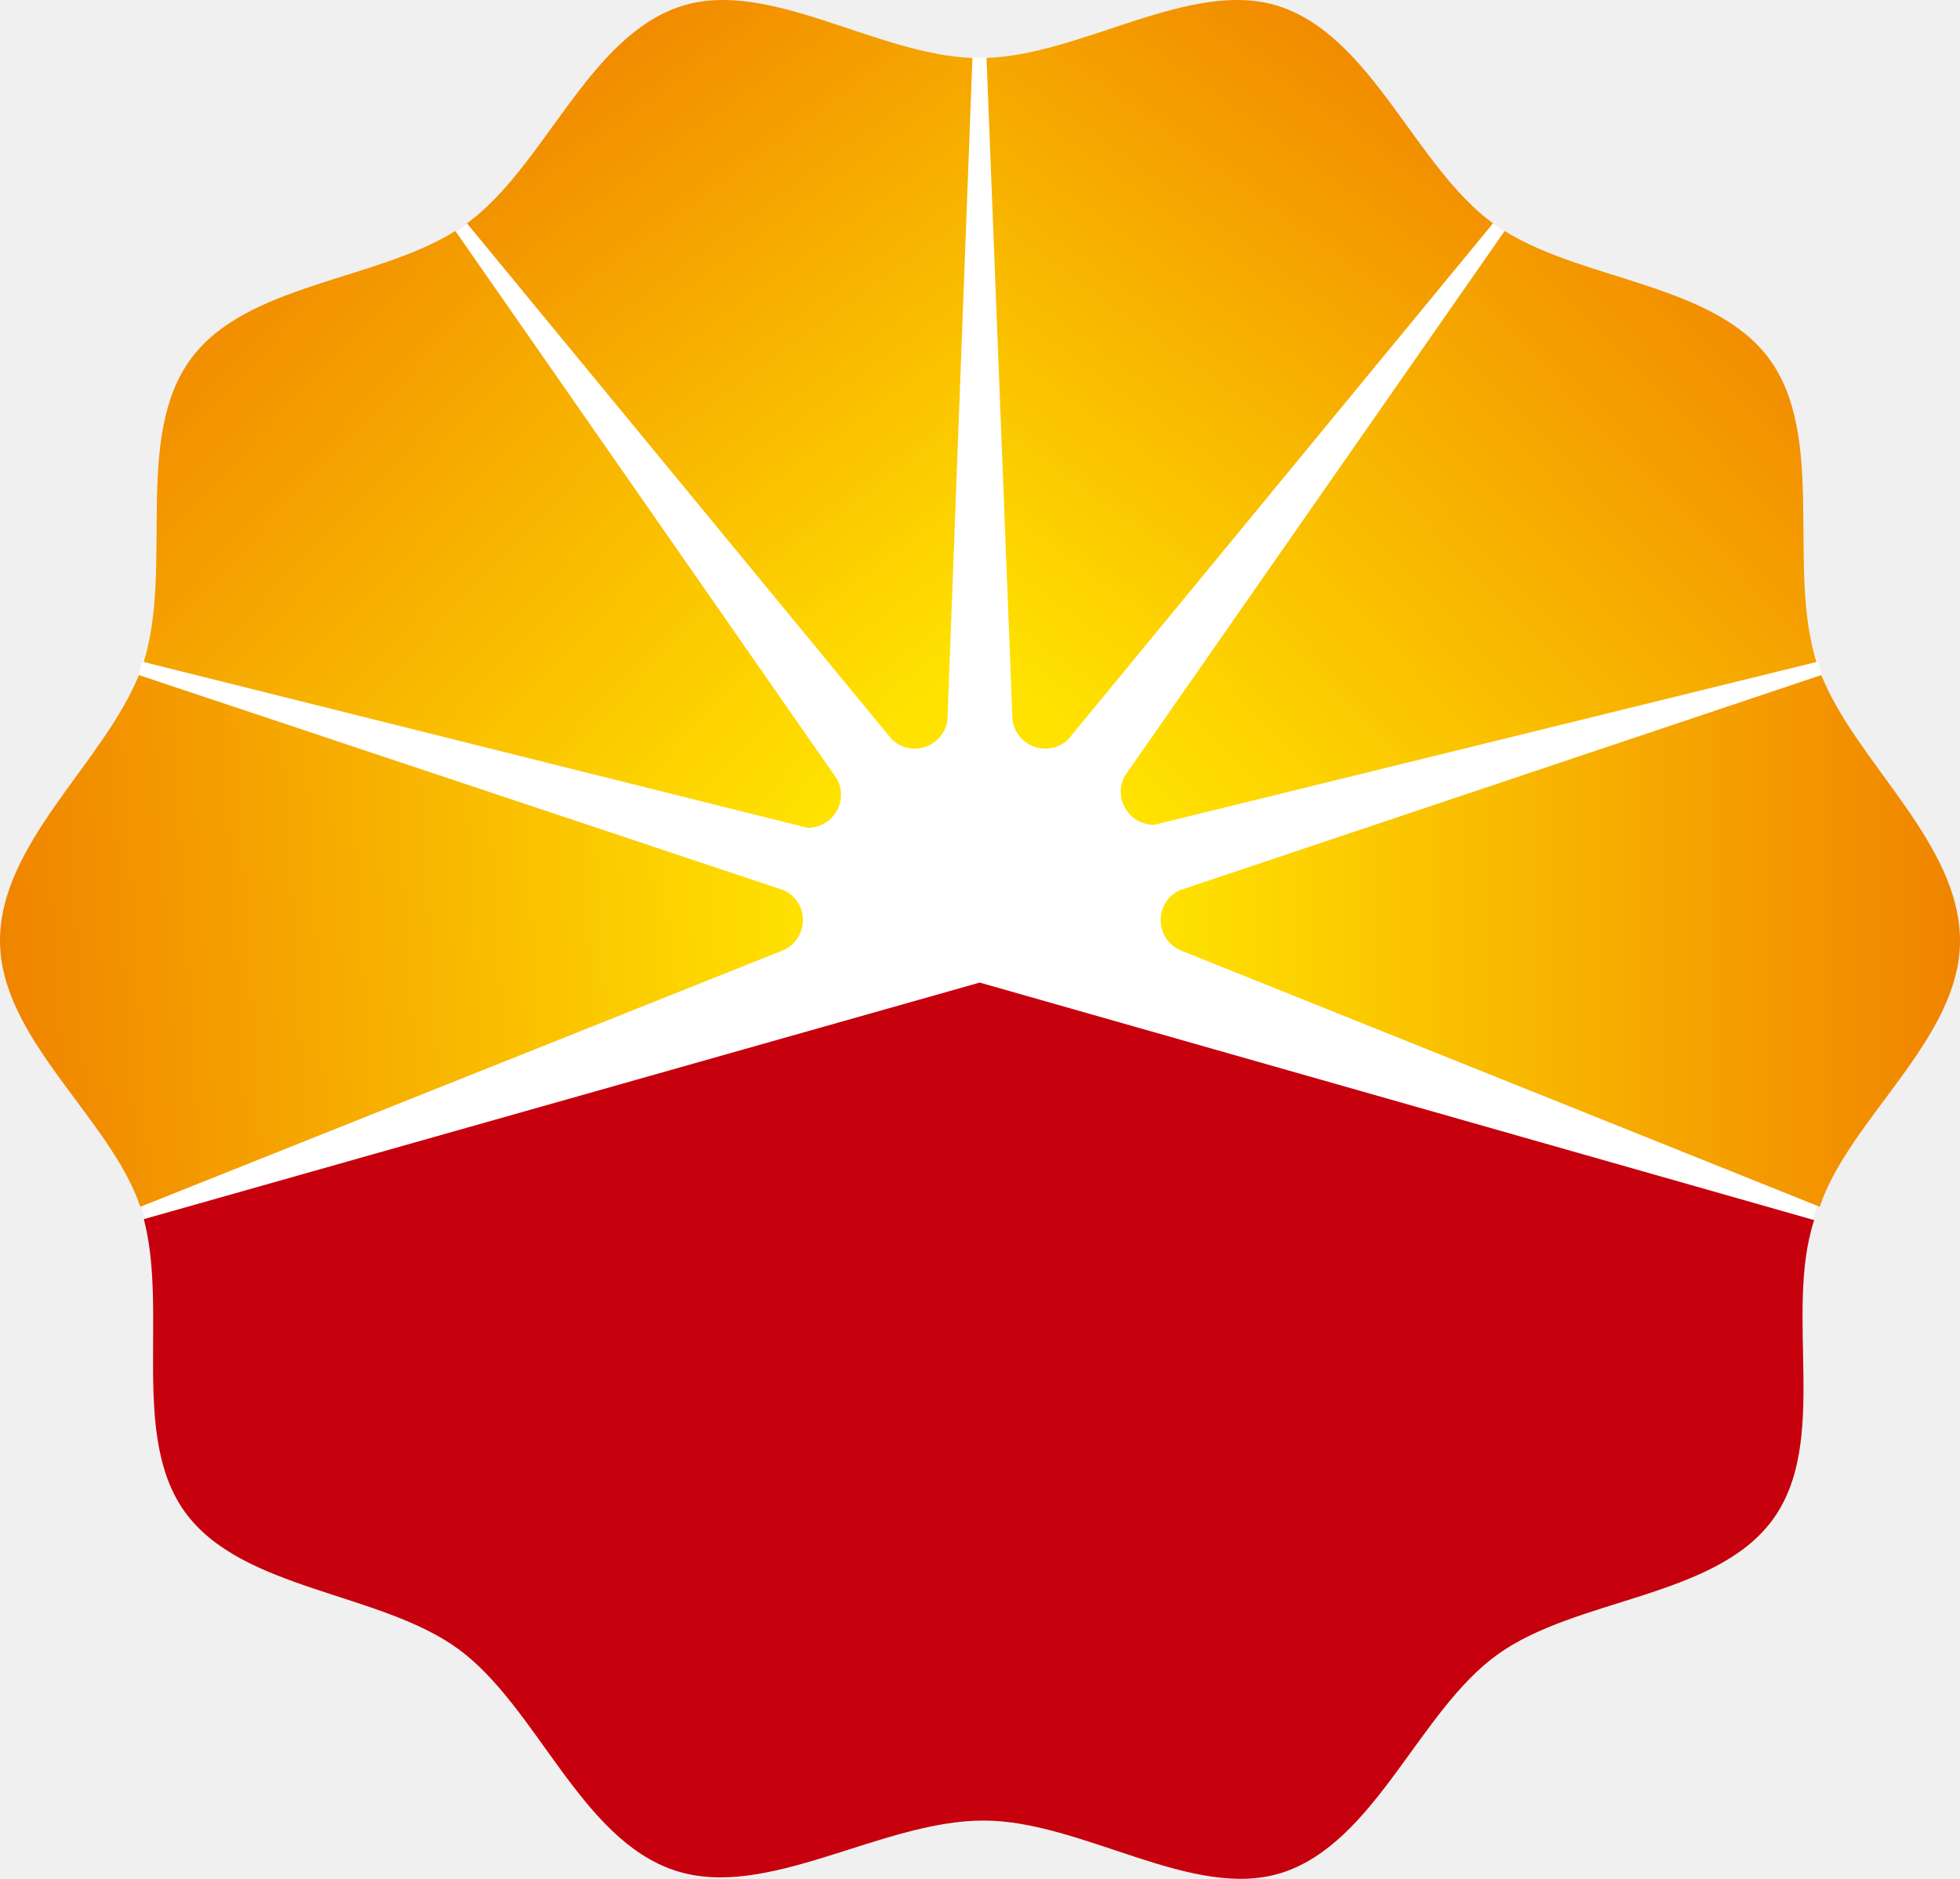
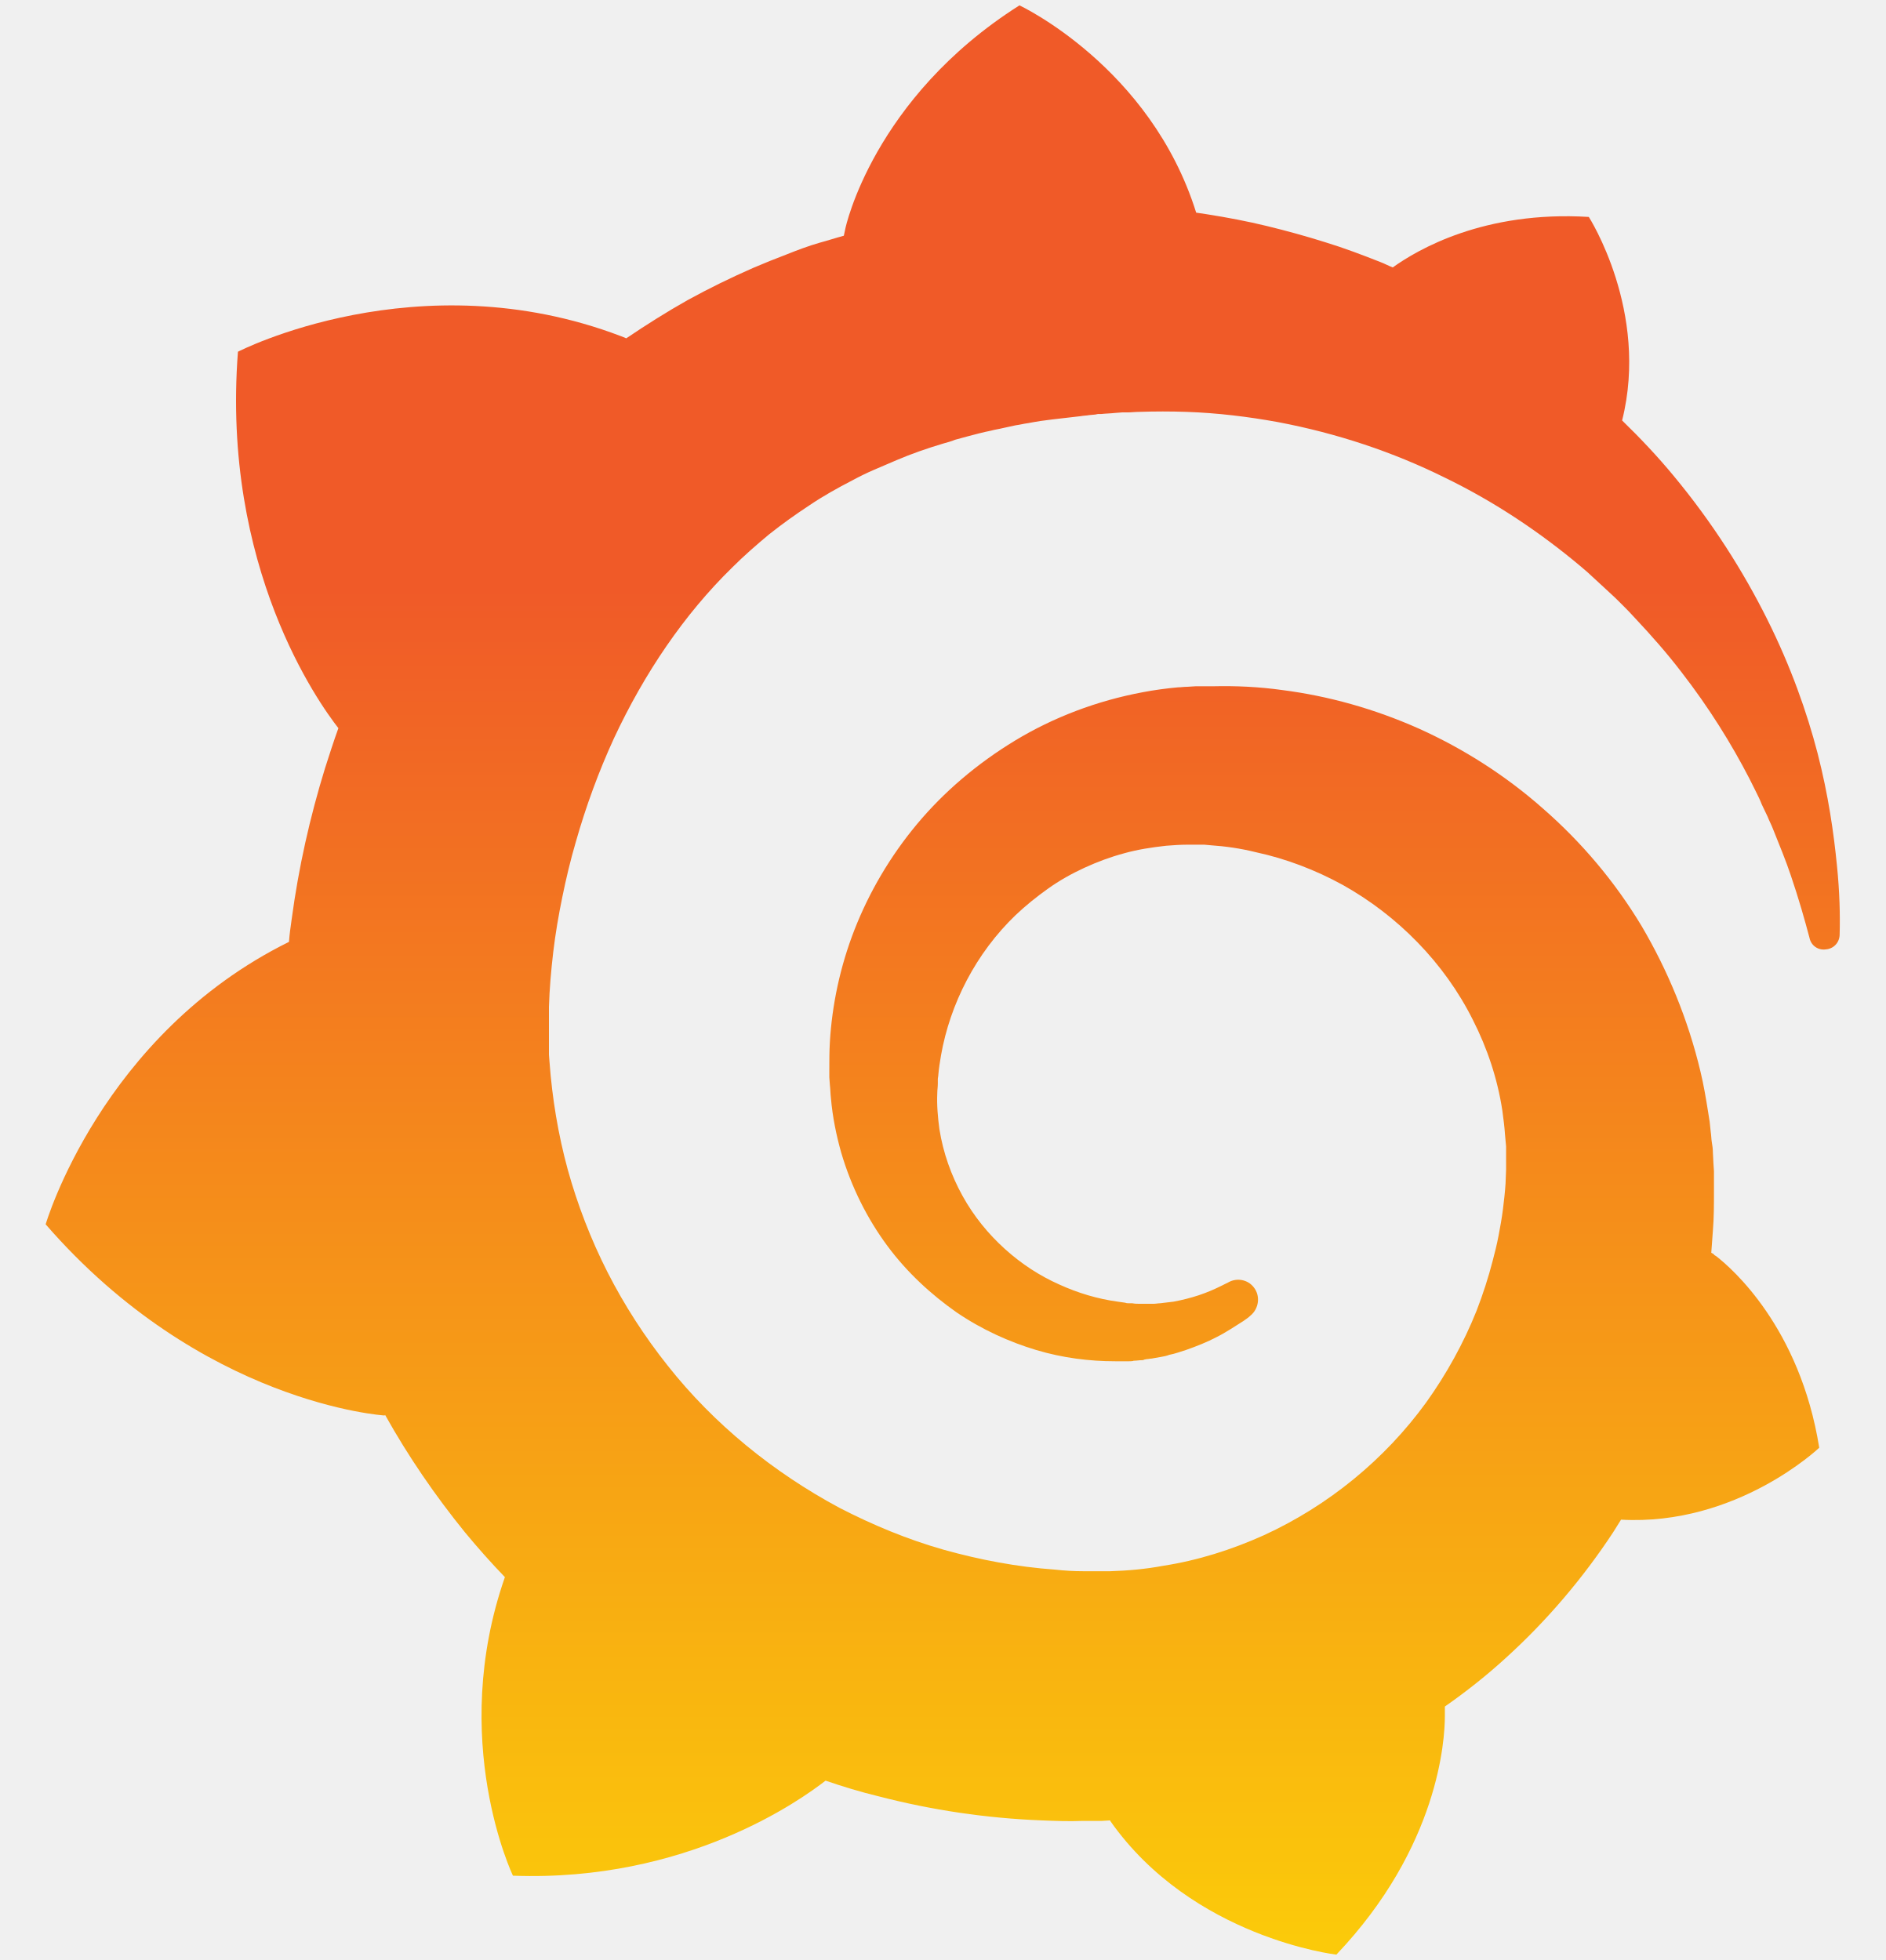
- <svg xmlns="http://www.w3.org/2000/svg" xmlns:xlink="http://www.w3.org/1999/xlink" width="551.115" height="528.359" viewBox="0 0 551.115 528.359">
-   <defs>
-     <linearGradient id="linear-gradient" x1="1.008" y1="0.48" x2="-0.009" y2="0.52" gradientUnits="objectBoundingBox">
-       <stop offset="0" stop-color="#ffe200" />
-       <stop offset="1" stop-color="#f08300" />
-     </linearGradient>
-     <linearGradient id="linear-gradient-2" x1="1.015" y1="0.925" x2="-0.027" y2="0.075" xlink:href="#linear-gradient" />
-     <linearGradient id="linear-gradient-3" x1="0.758" y1="1.008" x2="0.242" y2="-0.033" xlink:href="#linear-gradient" />
-     <linearGradient id="linear-gradient-4" x1="0" y1="0.5" x2="1" y2="0.5" xlink:href="#linear-gradient" />
-     <linearGradient id="linear-gradient-5" x1="-0.015" y1="0.924" x2="1.027" y2="0.076" xlink:href="#linear-gradient" />
-     <linearGradient id="linear-gradient-6" x1="0.243" y1="1.008" x2="0.757" y2="-0.034" xlink:href="#linear-gradient" />
-   </defs>
-   <g id="Petrochina_中石油" data-name="Petrochina 中石油" transform="translate(-49.098 0.001)">
-     <path id="路径_188" data-name="路径 188" d="M589.692,271.625c0,135.763-111.071,245.84-248.06,245.84S92.645,404.6,93.581,271.625,205.988,25.212,341.634,25.785,589.692,135.861,589.692,271.625Z" transform="translate(-17.256 -9.562)" fill="#fff" />
-     <g id="组_14" data-name="组 14">
-       <path id="路径_189" data-name="路径 189" d="M324.57,276.315,89.543,342.841C96.375,368.951,85.788,404,101.1,425.2c16.011,22.167,55,22.423,77,38.635,22.084,16.223,34.228,53.505,60.847,62.2,25.882,8.5,57.852-14.038,86.6-14.066,27.831-.056,58.869,22.68,83.99,14.686,26.379-8.5,38.535-45.5,60.606-61.354,22.156-15.988,61.115-15.86,77.314-37.819,16.223-22,3.146-57.852,11.748-84.37Z" fill="#c7000d" />
-       <path id="路径_190" data-name="路径 190" d="M274.867,258.723a9.219,9.219,0,0,0-5.284-8.346L88.145,189.84c-9.9,24.657-39.1,47.277-39.047,74.8.072,27.507,31.11,49.89,39.455,74.728l180.7-72.114a9.27,9.27,0,0,0,5.608-8.53Z" fill-rule="evenodd" fill="url(#linear-gradient)" />
-       <path id="路径_191" data-name="路径 191" d="M276.176,232.793h.1a9.413,9.413,0,0,0,8.478-5.46,9.253,9.253,0,0,0-.3-8.25L177.147,64.958c-22.58,14.077-58.853,14.854-74.36,35.936-16.183,21.9-4.943,58.757-13.3,85.264l186.69,46.636Z" fill-rule="evenodd" fill="url(#linear-gradient-2)" />
-       <path id="路径_192" data-name="路径 192" d="M309.911,209.781a9.137,9.137,0,0,0,5.592-7.445l7.021-186.041C295.257,15.3,265.248-6.117,240.691,1.72c-26.25,8.446-38.407,45.18-60.291,61.087L299.844,207.9a9.258,9.258,0,0,0,10.067,1.881Z" fill-rule="evenodd" fill="url(#linear-gradient-3)" />
-       <path id="路径_193" data-name="路径 193" d="M375.449,258.543v.348a9.3,9.3,0,0,0,5.592,8.362l179.73,72.114c8.333-24.837,39.4-47.22,39.442-74.728s-29.148-50.143-39-74.8L380.744,250.377A9.222,9.222,0,0,0,375.449,258.543Z" fill-rule="evenodd" fill="url(#linear-gradient-4)" />
-       <path id="路径_194" data-name="路径 194" d="M373.516,231.96h.1l186.254-45.8c-8.39-26.506,2.81-63.364-13.317-85.263-15.547-21.083-51.808-21.86-74.376-35.937L365.351,218.238a9.2,9.2,0,0,0-.28,8.246,9.36,9.36,0,0,0,8.446,5.476Z" fill-rule="evenodd" fill="url(#linear-gradient-5)" />
-       <path id="路径_195" data-name="路径 195" d="M339.384,209.781a9.3,9.3,0,0,1-5.592-7.445l-7.3-186.041C353.786,15.3,384.1-6.117,408.632,1.72,434.87,10.166,447.055,46.9,468.9,62.807L349.48,207.9a9.292,9.292,0,0,1-10.1,1.881Z" fill-rule="evenodd" fill="url(#linear-gradient-6)" />
-     </g>
-   </g>
+ <svg xmlns="http://www.w3.org/2000/svg" version="1.1" id="Layer_1" x="0px" y="0px" width="351px" height="365px" viewBox="0 0 351 365" style="enable-background:new 0 0 351 365;" xml:space="preserve">
+   <style type="text/css">
+ 	.st0{fill:url(#SVGID_1_);}
+ </style>
+   <g id="Layer_1_1_">
+ </g>
+   <linearGradient id="SVGID_1_" gradientUnits="userSpaceOnUse" x1="175.5" y1="30%" x2="175.5" y2="99%">
+     <stop offset="0" style="stop-color:#F05A28" />
+     <stop offset="1" style="stop-color:#FBCA0A" />
+   </linearGradient>
+   <path class="st0" d="M342,161.2c-0.6-6.1-1.6-13.1-3.6-20.9c-2-7.7-5-16.2-9.4-25c-4.4-8.8-10.1-17.9-17.5-26.8  c-2.9-3.5-6.1-6.9-9.5-10.2c5.1-20.3-6.2-37.9-6.2-37.9c-19.5-1.2-31.9,6.1-36.5,9.4c-0.8-0.3-1.5-0.7-2.3-1  c-3.3-1.3-6.7-2.6-10.3-3.7c-3.5-1.1-7.1-2.1-10.8-3c-3.7-0.9-7.4-1.6-11.2-2.2c-0.7-0.1-1.3-0.2-2-0.3  c-8.5-27.2-32.9-38.6-32.9-38.6c-27.3,17.3-32.4,41.5-32.4,41.5s-0.1,0.5-0.3,1.4c-1.5,0.4-3,0.9-4.5,1.3c-2.1,0.6-4.2,1.4-6.2,2.2  c-2.1,0.8-4.1,1.6-6.2,2.5c-4.1,1.8-8.2,3.8-12.2,6c-3.9,2.2-7.7,4.6-11.4,7.1c-0.5-0.2-1-0.4-1-0.4c-37.8-14.4-71.3,2.9-71.3,2.9  c-3.1,40.2,15.1,65.5,18.7,70.1c-0.9,2.5-1.7,5-2.5,7.5c-2.8,9.1-4.9,18.4-6.2,28.1c-0.2,1.4-0.4,2.8-0.5,4.2  C18.8,192.7,8.5,228,8.5,228c29.1,33.5,63.1,35.6,63.1,35.6c0,0,0.1-0.1,0.1-0.1c4.3,7.7,9.3,15,14.9,21.9c2.4,2.9,4.8,5.6,7.4,8.3  c-10.6,30.4,1.5,55.6,1.5,55.6c32.4,1.2,53.7-14.2,58.2-17.7c3.2,1.1,6.5,2.1,9.8,2.9c10,2.6,20.2,4.1,30.4,4.5  c2.5,0.1,5.1,0.2,7.6,0.1l1.2,0l0.8,0l1.6,0l1.6-0.1l0,0.1c15.3,21.8,42.1,24.9,42.1,24.9c19.1-20.1,20.2-40.1,20.2-44.4l0,0  c0,0,0-0.1,0-0.3c0-0.4,0-0.6,0-0.6l0,0c0-0.3,0-0.6,0-0.9c4-2.8,7.8-5.8,11.4-9.1c7.6-6.9,14.3-14.8,19.9-23.3  c0.5-0.8,1-1.6,1.5-2.4c21.6,1.2,36.9-13.4,36.9-13.4c-3.6-22.5-16.4-33.5-19.1-35.6l0,0c0,0-0.1-0.1-0.3-0.2  c-0.2-0.1-0.2-0.2-0.2-0.2c0,0,0,0,0,0c-0.1-0.1-0.3-0.2-0.5-0.3c0.1-1.4,0.2-2.7,0.3-4.1c0.2-2.4,0.2-4.9,0.2-7.3l0-1.8l0-0.9  l0-0.5c0-0.6,0-0.4,0-0.6l-0.1-1.5l-0.1-2c0-0.7-0.1-1.3-0.2-1.9c-0.1-0.6-0.1-1.3-0.2-1.9l-0.2-1.9l-0.3-1.9  c-0.4-2.5-0.8-4.9-1.4-7.4c-2.3-9.7-6.1-18.9-11-27.2c-5-8.3-11.2-15.6-18.3-21.8c-7-6.2-14.9-11.2-23.1-14.9  c-8.3-3.7-16.9-6.1-25.5-7.2c-4.3-0.6-8.6-0.8-12.9-0.7l-1.6,0l-0.4,0c-0.1,0-0.6,0-0.5,0l-0.7,0l-1.6,0.1c-0.6,0-1.2,0.1-1.7,0.1  c-2.2,0.2-4.4,0.5-6.5,0.9c-8.6,1.6-16.7,4.7-23.8,9c-7.1,4.3-13.3,9.6-18.3,15.6c-5,6-8.9,12.7-11.6,19.6c-2.7,6.9-4.2,14.1-4.6,21  c-0.1,1.7-0.1,3.5-0.1,5.2c0,0.4,0,0.9,0,1.3l0.1,1.4c0.1,0.8,0.1,1.7,0.2,2.5c0.3,3.5,1,6.9,1.9,10.1c1.9,6.5,4.9,12.4,8.6,17.4  c3.7,5,8.2,9.1,12.9,12.4c4.7,3.2,9.8,5.5,14.8,7c5,1.5,10,2.1,14.7,2.1c0.6,0,1.2,0,1.7,0c0.3,0,0.6,0,0.9,0c0.3,0,0.6,0,0.9-0.1  c0.5,0,1-0.1,1.5-0.1c0.1,0,0.3,0,0.4-0.1l0.5-0.1c0.3,0,0.6-0.1,0.9-0.1c0.6-0.1,1.1-0.2,1.7-0.3c0.6-0.1,1.1-0.2,1.6-0.4  c1.1-0.2,2.1-0.6,3.1-0.9c2-0.7,4-1.5,5.7-2.4c1.8-0.9,3.4-2,5-3c0.4-0.3,0.9-0.6,1.3-1c1.6-1.3,1.9-3.7,0.6-5.3  c-1.1-1.4-3.1-1.8-4.7-0.9c-0.4,0.2-0.8,0.4-1.2,0.6c-1.4,0.7-2.8,1.3-4.3,1.8c-1.5,0.5-3.1,0.9-4.7,1.2c-0.8,0.1-1.6,0.2-2.5,0.3  c-0.4,0-0.8,0.1-1.3,0.1c-0.4,0-0.9,0-1.2,0c-0.4,0-0.8,0-1.2,0c-0.5,0-1,0-1.5-0.1c0,0-0.3,0-0.1,0l-0.2,0l-0.3,0  c-0.2,0-0.5,0-0.7-0.1c-0.5-0.1-0.9-0.1-1.4-0.2c-3.7-0.5-7.4-1.6-10.9-3.2c-3.6-1.6-7-3.8-10.1-6.6c-3.1-2.8-5.8-6.1-7.9-9.9  c-2.1-3.8-3.6-8-4.3-12.4c-0.3-2.2-0.5-4.5-0.4-6.7c0-0.6,0.1-1.2,0.1-1.8c0,0.2,0-0.1,0-0.1l0-0.2l0-0.5c0-0.3,0.1-0.6,0.1-0.9  c0.1-1.2,0.3-2.4,0.5-3.6c1.7-9.6,6.5-19,13.9-26.1c1.9-1.8,3.9-3.4,6-4.9c2.1-1.5,4.4-2.8,6.8-3.9c2.4-1.1,4.8-2,7.4-2.7  c2.5-0.7,5.1-1.1,7.8-1.4c1.3-0.1,2.6-0.2,4-0.2c0.4,0,0.6,0,0.9,0l1.1,0l0.7,0c0.3,0,0,0,0.1,0l0.3,0l1.1,0.1  c2.9,0.2,5.7,0.6,8.5,1.3c5.6,1.2,11.1,3.3,16.2,6.1c10.2,5.7,18.9,14.5,24.2,25.1c2.7,5.3,4.6,11,5.5,16.9c0.2,1.5,0.4,3,0.5,4.5  l0.1,1.1l0.1,1.1c0,0.4,0,0.8,0,1.1c0,0.4,0,0.8,0,1.1l0,1l0,1.1c0,0.7-0.1,1.9-0.1,2.6c-0.1,1.6-0.3,3.3-0.5,4.9  c-0.2,1.6-0.5,3.2-0.8,4.8c-0.3,1.6-0.7,3.2-1.1,4.7c-0.8,3.1-1.8,6.2-3,9.3c-2.4,6-5.6,11.8-9.4,17.1  c-7.7,10.6-18.2,19.2-30.2,24.7c-6,2.7-12.3,4.7-18.8,5.7c-3.2,0.6-6.5,0.9-9.8,1l-0.6,0l-0.5,0l-1.1,0l-1.6,0l-0.8,0  c0.4,0-0.1,0-0.1,0l-0.3,0c-1.8,0-3.5-0.1-5.3-0.3c-7-0.5-13.9-1.8-20.7-3.7c-6.7-1.9-13.2-4.6-19.4-7.8  c-12.3-6.6-23.4-15.6-32-26.5c-4.3-5.4-8.1-11.3-11.2-17.4c-3.1-6.1-5.6-12.6-7.4-19.1c-1.8-6.6-2.9-13.3-3.4-20.1l-0.1-1.3l0-0.3  l0-0.3l0-0.6l0-1.1l0-0.3l0-0.4l0-0.8l0-1.6l0-0.3c0,0,0,0.1,0-0.1l0-0.6c0-0.8,0-1.7,0-2.5c0.1-3.3,0.4-6.8,0.8-10.2  c0.4-3.4,1-6.9,1.7-10.3c0.7-3.4,1.5-6.8,2.5-10.2c1.9-6.7,4.3-13.2,7.1-19.3c5.7-12.2,13.1-23.1,22-31.8c2.2-2.2,4.5-4.2,6.9-6.2  c2.4-1.9,4.9-3.7,7.5-5.4c2.5-1.7,5.2-3.2,7.9-4.6c1.3-0.7,2.7-1.4,4.1-2c0.7-0.3,1.4-0.6,2.1-0.9c0.7-0.3,1.4-0.6,2.1-0.9  c2.8-1.2,5.7-2.2,8.7-3.1c0.7-0.2,1.5-0.4,2.2-0.7c0.7-0.2,1.5-0.4,2.2-0.6c1.5-0.4,3-0.8,4.5-1.1c0.7-0.2,1.5-0.3,2.3-0.5  c0.8-0.2,1.5-0.3,2.3-0.5c0.8-0.1,1.5-0.3,2.3-0.4l1.1-0.2l1.2-0.2c0.8-0.1,1.5-0.2,2.3-0.3c0.9-0.1,1.7-0.2,2.6-0.3  c0.7-0.1,1.9-0.2,2.6-0.3c0.5-0.1,1.1-0.1,1.6-0.2l1.1-0.1l0.5-0.1l0.6,0c0.9-0.1,1.7-0.1,2.6-0.2l1.3-0.1c0,0,0.5,0,0.1,0l0.3,0  l0.6,0c0.7,0,1.5-0.1,2.2-0.1c2.9-0.1,5.9-0.1,8.8,0c5.8,0.2,11.5,0.9,17,1.9c11.1,2.1,21.5,5.6,31,10.3  c9.5,4.6,17.9,10.3,25.3,16.5c0.5,0.4,0.9,0.8,1.4,1.2c0.4,0.4,0.9,0.8,1.3,1.2c0.9,0.8,1.7,1.6,2.6,2.4c0.9,0.8,1.7,1.6,2.5,2.4  c0.8,0.8,1.6,1.6,2.4,2.5c3.1,3.3,6,6.6,8.6,10c5.2,6.7,9.4,13.5,12.7,19.9c0.2,0.4,0.4,0.8,0.6,1.2c0.2,0.4,0.4,0.8,0.6,1.2  c0.4,0.8,0.8,1.6,1.1,2.4c0.4,0.8,0.7,1.5,1.1,2.3c0.3,0.8,0.7,1.5,1,2.3c1.2,3,2.4,5.9,3.3,8.6c1.5,4.4,2.6,8.3,3.5,11.7  c0.3,1.4,1.6,2.3,3,2.1c1.5-0.1,2.6-1.3,2.6-2.8C342.6,170.4,342.5,166.1,342,161.2z" />
</svg>
